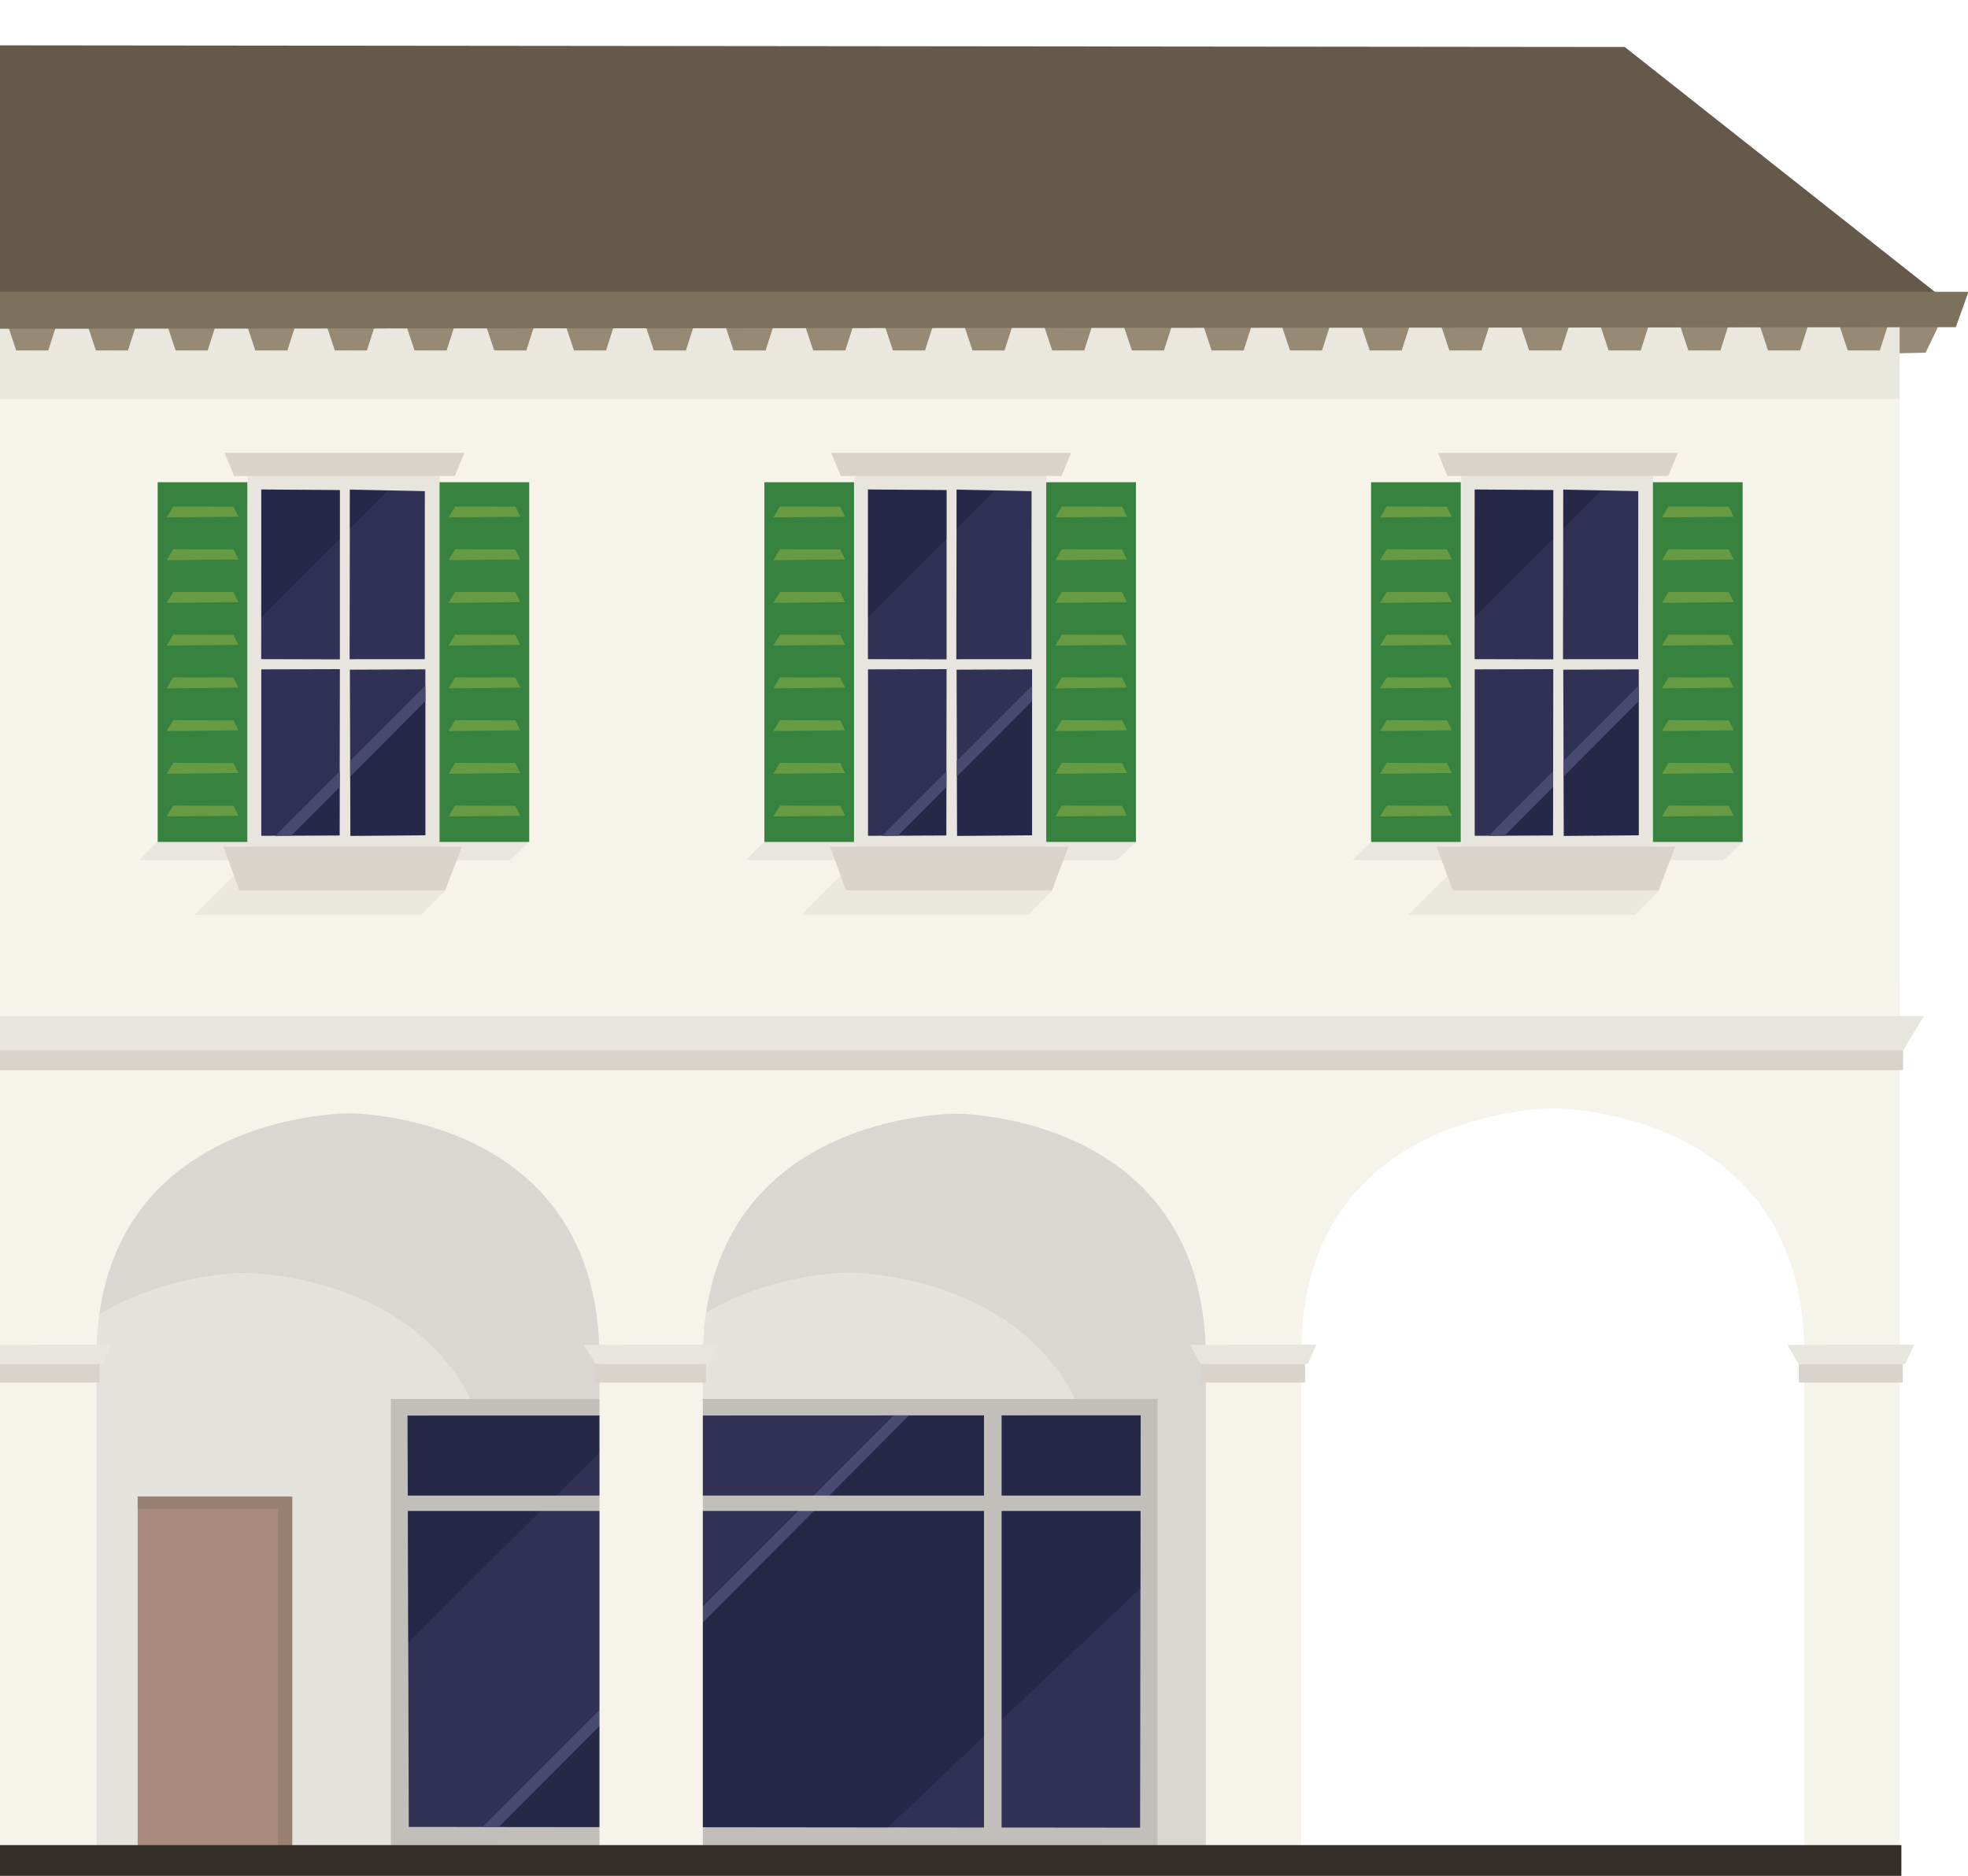
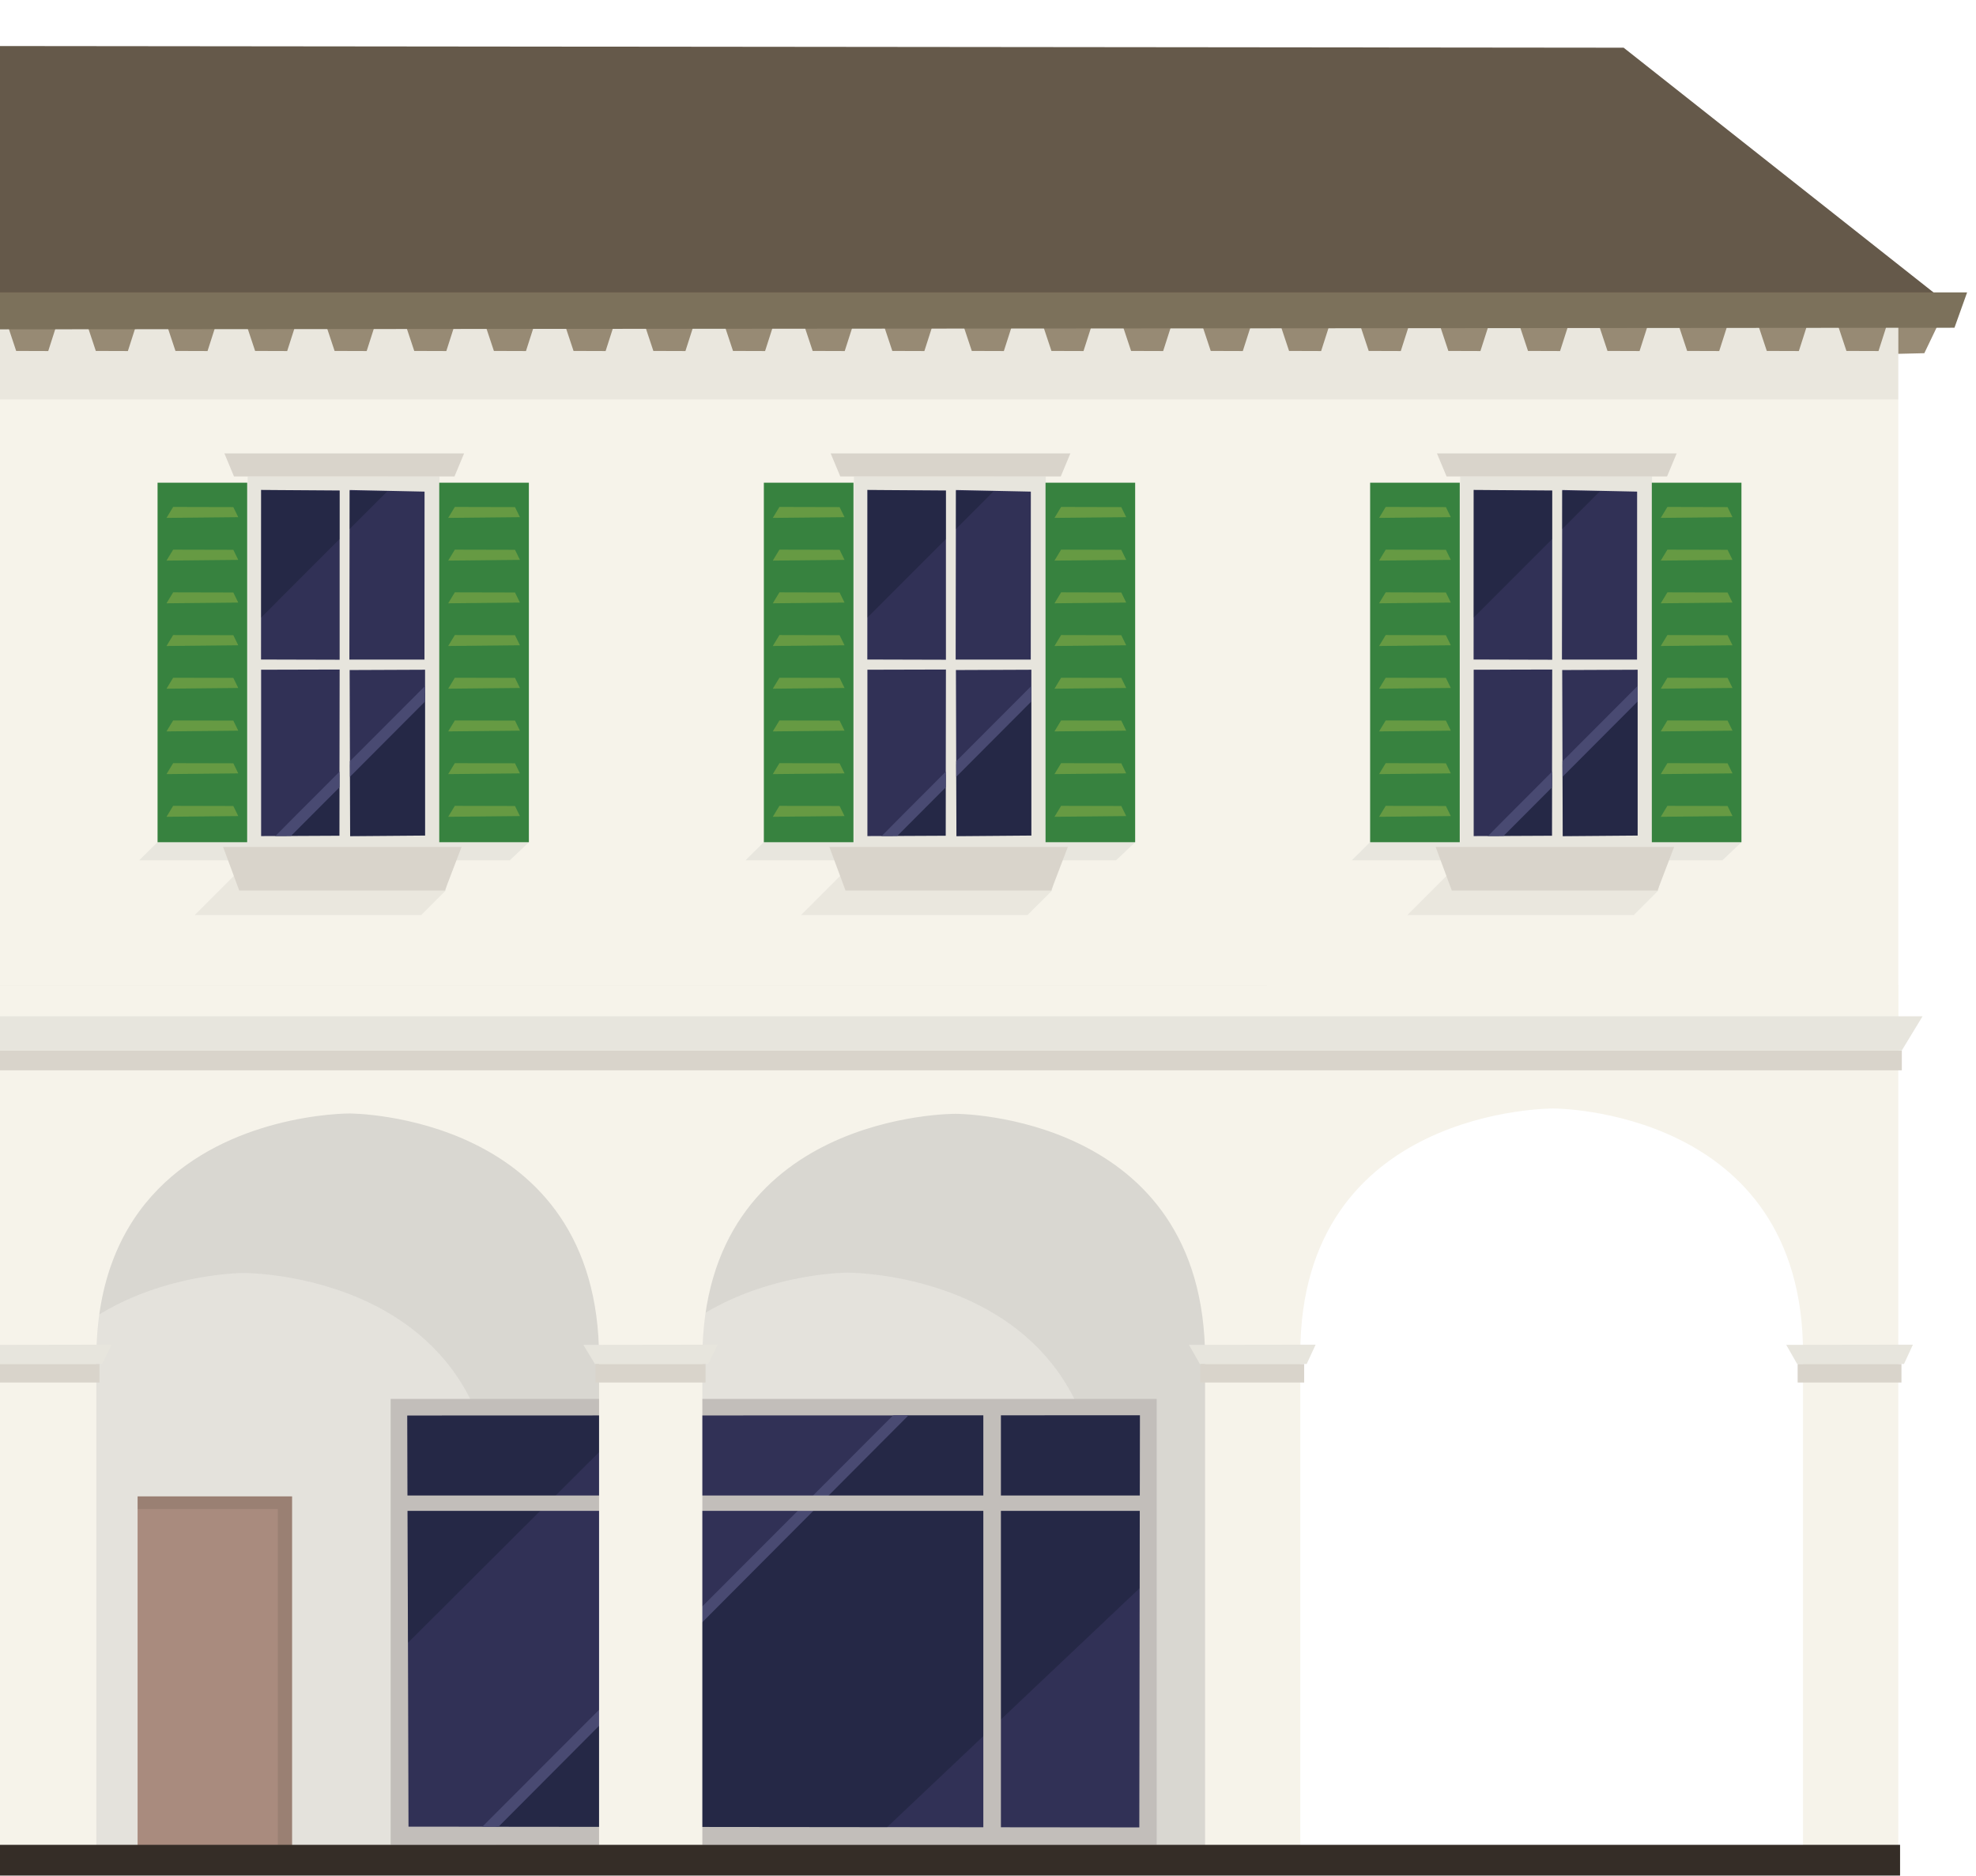
- <svg xmlns="http://www.w3.org/2000/svg" width="100%" height="100%" viewBox="0 0 768 732" version="1.1" xml:space="preserve" style="fill-rule:evenodd;clip-rule:evenodd;stroke-linejoin:round;stroke-miterlimit:2;">
-   <g id="arched-historical-left">
+ <svg xmlns="http://www.w3.org/2000/svg" width="100%" height="100%" viewBox="0 0 980 930" version="1.1" xml:space="preserve" style="fill-rule:evenodd;clip-rule:evenodd;stroke-linejoin:round;stroke-miterlimit:2;">
+   <g id="arched-historical-left" transform="matrix(1.27,0,0,1.27,0.00117843,0.36)">
    <g id="upstairs-wall" transform="matrix(1,0,0,1.11642,0,-14.7487)">
      <rect x="0" y="126.681" width="741.312" height="247.192" style="fill:rgb(246,243,234);" />
    </g>
    <rect id="ground-floor-wall" x="0" y="384.373" width="494.72" height="336.181" style="fill:rgb(228,226,220);" />
    <g id="door">
      <rect x="53.734" y="583.957" width="60.314" height="136.597" style="fill:rgb(169,139,126);" />
      <g transform="matrix(-1,0,0,1,167.813,0)">
        <path d="M114.079,588.892L114.048,583.957L53.734,583.957L53.734,720.554L59.32,720.554L59.32,588.892L114.079,588.892Z" style="fill:rgb(42,42,41);fill-opacity:0.12;" />
      </g>
    </g>
    <path id="shadow" d="M507.207,402.652L507.207,720L429.523,720.554L429.523,592.321C429.523,530.404 388.901,508.535 359.812,500.814C343.588,496.507 330.951,496.603 330.951,496.603C330.951,496.603 233.862,496.439 233.862,592.321L233.862,719.993L193.67,719.993L193.67,592.448C193.67,495.998 95.096,496.73 95.096,496.73C95.096,496.73 50.75,496.664 22,526.218L22,405.942L507.207,402.652Z" style="fill:rgb(42,42,41);fill-opacity:0.06;" />
    <g id="window" transform="matrix(1,0,0,1,2002.83,541.589)">
      <g transform="matrix(26.3911,0,0,1.04201,-13769.5,-571.837)">
        <rect x="451.638" y="552.919" width="11.335" height="167.081" style="fill:rgb(194,190,186);" />
      </g>
      <g transform="matrix(25.2406,0,0,0.922309,-13243.4,-492.142)">
        <path d="M462.973,545.211L451.638,545.319L451.657,719.339L462.964,719.664L462.973,545.211Z" style="fill:rgb(49,49,86);" />
        <clipPath id="_clip1">
          <path d="M462.973,545.211L451.638,545.319L451.657,719.339L462.964,719.664L462.973,545.211Z" />
        </clipPath>
        <g clip-path="url(#_clip1)">
          <g transform="matrix(0.0396188,0,0,1.08424,432.536,-271.3)">
            <path d="M669.433,913.975L768.249,820.47L768.249,751.075L678.883,751.639L516.398,913.975L669.433,913.975Z" style="fill:rgb(10,23,35);fill-opacity:0.3;fill-rule:nonzero;" />
          </g>
          <g transform="matrix(0.0396188,0,0,1.08424,432.536,-271.3)">
            <path d="M517.503,913.975L679.891,751.075L673.868,751.075L511.176,913.975L517.503,913.975Z" style="fill:rgb(73,74,114);fill-rule:nonzero;" />
          </g>
          <g transform="matrix(0.0396188,0,0,1.08424,432.922,-149.729)">
            <path d="M568.789,633.949L462.357,740.031L462.426,633.953L568.789,633.949Z" style="fill:rgb(10,23,35);fill-opacity:0.3;fill-rule:nonzero;" />
          </g>
        </g>
      </g>
      <g transform="matrix(1.00379,0,0,1,-2003.18,-541.589)">
        <rect x="158.172" y="583.609" width="286.914" height="6" style="fill:rgb(194,190,186);" />
      </g>
      <g transform="matrix(1,0,0,1.07396,-2002.83,-591.954)">
        <rect x="384" y="559.3" width="6.867" height="152.315" style="fill:rgb(194,190,186);" />
      </g>
    </g>
    <g id="arches">
      <path d="M-0.001,384.372L-0.001,720.554L37.618,720.554L37.618,530.177C37.618,468.26 78.378,446.391 107.565,438.669C123.845,434.363 136.524,434.458 136.524,434.458C136.524,434.458 233.942,434.294 233.942,530.177L233.942,720.554L274.271,720.554L274.271,530.304C274.271,433.853 373.179,434.585 373.179,434.585C373.179,434.585 470.597,434.421 470.597,530.304L470.597,720.554L507.78,720.554L507.78,528.226C507.78,431.775 606.687,432.507 606.687,432.507C606.687,432.507 704.106,432.343 704.106,528.226L704.106,720.554L741.312,720.554L741.312,384.372L-0.001,384.372Z" style="fill:rgb(246,243,234);" />
      <g>
        <g transform="matrix(2.26609,0,0,2.26609,208.993,487.747)">
          <path d="M10.3,19.652L29.822,19.64L31.451,16.316L8.3,16.347L10.3,19.651L10.3,19.652Z" style="fill:rgb(231,229,221);fill-rule:nonzero;" />
        </g>
        <g transform="matrix(1.08759,0,0,1,-22.2489,0)">
          <rect x="234.255" y="532.28" width="39.537" height="7.221" style="fill:rgb(217,212,203);" />
        </g>
      </g>
      <g transform="matrix(0.942818,0,0,1,249.526,0)">
        <g transform="matrix(2.26609,0,0,2.26609,208.993,487.747)">
          <path d="M10.3,19.652L29.822,19.64L31.451,16.316L8.3,16.347L10.3,19.651L10.3,19.652Z" style="fill:rgb(231,229,221);fill-rule:nonzero;" />
        </g>
        <g transform="matrix(1.08759,0,0,1,-22.2489,0)">
          <rect x="234.255" y="532.28" width="39.537" height="7.221" style="fill:rgb(217,212,203);" />
        </g>
      </g>
      <g transform="matrix(0.942818,0,0,1,482.776,0)">
        <g transform="matrix(2.26609,0,0,2.26609,208.993,487.747)">
          <path d="M10.3,19.652L29.822,19.64L31.451,16.316L8.3,16.347L10.3,19.651L10.3,19.652Z" style="fill:rgb(231,229,221);fill-rule:nonzero;" />
        </g>
        <g transform="matrix(1.08759,0,0,1,-22.2489,0)">
          <rect x="234.255" y="532.28" width="39.537" height="7.221" style="fill:rgb(217,212,203);" />
        </g>
      </g>
      <g transform="matrix(1,0,0,1,-236.667,0)">
        <g transform="matrix(2.26609,0,0,2.26609,208.993,487.747)">
          <path d="M12.211,19.651L29.822,19.64L31.451,16.316L12.211,16.347L12.211,19.651Z" style="fill:rgb(231,229,221);fill-rule:nonzero;" />
        </g>
        <g transform="matrix(0.982796,0,0,1,6.44178,0)">
          <rect x="234.255" y="532.28" width="39.537" height="7.221" style="fill:rgb(217,212,203);" />
        </g>
      </g>
    </g>
    <g id="floor-divider" transform="matrix(1.12862,0,0,0.634824,-252.81,-367.193)">
      <g transform="matrix(0.887681,0,0,1.57524,223.999,618.521)">
        <rect x="-0.001" y="384.372" width="741.313" height="7.768" style="fill:rgb(217,212,203);" />
      </g>
      <path d="M224,1203L889.228,1203L882.047,1224L224,1224L224,1203Z" style="fill:rgb(231,229,221);fill-rule:nonzero;" />
    </g>
    <g id="window1" transform="matrix(1,0,0,1,501.524,134.31)">
      <g transform="matrix(0.5,0,0,0.5,-224.643,-319.701)">
        <path d="M516.286,1027.88L502.01,1042L791.42,1042L806.347,1027.88L516.286,1027.88Z" style="fill:rgb(10,23,35);fill-opacity:0.06;fill-rule:nonzero;" />
      </g>
      <g transform="matrix(1.04384,0,0,1.05463,-3.01219,-372.057)">
        <path d="M140.388,539.055L68.755,539.196L68.711,401.545L140.479,401.481L140.388,539.055Z" style="fill:rgb(231,229,221);fill-rule:nonzero;" />
      </g>
      <g transform="matrix(1,0,0,1,-364.667,-127.31)">
        <path d="M502.663,318.946L473.403,319.175L473.203,254.321L502.663,254.2L502.663,318.946ZM469.203,319.008L438.637,319.153L438.637,254.2L469.303,254.121L469.203,319.008ZM502.431,250.237L473.103,250.239L473.203,184.032L502.459,184.658L502.431,250.237ZM469.303,250.299L438.603,250.216L438.637,184.011L469.303,184.221L469.303,250.299Z" style="fill:rgb(49,49,86);fill-rule:nonzero;" />
        <clipPath id="_clip2">
          <path d="M502.663,318.946L473.403,319.175L473.203,254.321L502.663,254.2L502.663,318.946ZM469.203,319.008L438.637,319.153L438.637,254.2L469.303,254.121L469.203,319.008ZM502.431,250.237L473.103,250.239L473.203,184.032L502.459,184.658L502.431,250.237ZM469.303,250.299L438.603,250.216L438.637,184.011L469.303,184.221L469.303,250.299Z" clip-rule="nonzero" />
        </clipPath>
        <g clip-path="url(#_clip2)">
          <g transform="matrix(1,0,0,1,358.639,-198.596)">
            <path d="M195.579,522.475L195.613,412.479L79.998,522.881L195.579,522.475Z" style="fill:rgb(10,23,35);fill-opacity:0.3;fill-rule:nonzero;" />
          </g>
          <g transform="matrix(1,0,0,1,354.194,-193.565)">
            <path d="M85.288,523.512L195.608,412.895L195.623,412.912L195.639,407.459L195.06,407.448L79.184,523.491L85.288,523.512Z" style="fill:rgb(73,74,114);fill-rule:nonzero;" />
          </g>
          <g transform="matrix(1.37892,0,0,1.37892,336.664,-376.97)">
            <path d="M73.951,442.975L73.951,406.827L109.701,407.209" style="fill:rgb(10,23,35);fill-opacity:0.3;fill-rule:nonzero;" />
          </g>
        </g>
      </g>
      <g transform="matrix(1,0,0,1,-1,-326.128)">
        <path d="M147.812,535.555L146.94,539.352L137.478,548.803L49.061,548.803L71.435,526.428L147.812,535.555Z" style="fill:rgb(42,42,41);fill-opacity:0.06;fill-rule:nonzero;" />
      </g>
      <g transform="matrix(1,0,0,1,-1,-326.128)">
        <path d="M146.747,539.221L66.426,539.221L60.121,522.219L153.236,522.219L146.747,539.221Z" style="fill:rgb(217,212,203);fill-rule:nonzero;" />
      </g>
      <g transform="matrix(1,0,0,1,0,-350.125)">
        <path d="M153.236,392.553L149.488,401.545L63.373,401.545L59.625,392.553L153.236,392.553Z" style="fill:rgb(217,212,203);fill-rule:nonzero;" />
      </g>
      <g>
        <g transform="matrix(0.5,0,0,0.917459,-225.47,-749.826)">
          <rect x="738" y="876" width="70" height="153" style="fill:rgb(55,130,63);" />
        </g>
        <g transform="matrix(1,0,0,1,1.92575,8.66666)">
          <g transform="matrix(0.5,0,0,0.5,-117.171,-387.603)">
            <path d="M580.568,892.532L576.716,884.661L529.716,884.55L524.533,893.094L580.568,892.532Z" style="fill:rgb(102,154,67);fill-rule:nonzero;" />
          </g>
          <g transform="matrix(0.5,0,0,0.5,-117.171,-335.603)">
            <path d="M580.568,1021.93L576.716,1014.06L529.716,1013.95L524.533,1022.49L580.568,1021.93Z" style="fill:rgb(102,154,67);fill-rule:nonzero;" />
          </g>
          <g transform="matrix(0.5,0,0,0.5,-117.171,-339.334)">
            <path d="M580.568,996.05L576.716,988.179L529.716,988.068L524.533,996.612L580.568,996.05Z" style="fill:rgb(102,154,67);fill-rule:nonzero;" />
          </g>
          <g transform="matrix(0.5,0,0,0.5,-117.171,-359.737)">
            <path d="M580.568,970.17L576.716,962.299L529.716,962.188L524.533,970.732L580.568,970.17Z" style="fill:rgb(102,154,67);fill-rule:nonzero;" />
          </g>
          <g transform="matrix(0.5,0,0,0.5,-117.171,-363.469)">
            <path d="M580.568,944.291L576.716,936.42L529.716,936.309L524.533,944.853L580.568,944.291Z" style="fill:rgb(102,154,67);fill-rule:nonzero;" />
          </g>
          <g transform="matrix(0.5,0,0,0.5,-117.171,-383.871)">
            <path d="M580.568,918.412L576.716,910.541L529.716,910.43L524.533,918.974L580.568,918.412Z" style="fill:rgb(102,154,67);fill-rule:nonzero;" />
          </g>
          <g transform="matrix(0.5,0,0,0.5,-117.171,-367.2)">
            <path d="M580.568,918.412L576.716,910.541L529.716,910.43L524.533,918.974L580.568,918.412Z" style="fill:rgb(102,154,67);fill-rule:nonzero;" />
          </g>
          <g transform="matrix(0.5,0,0,0.5,-117.171,-317.187)">
            <path d="M580.568,918.412L576.716,910.541L529.716,910.43L524.533,918.974L580.568,918.412Z" style="fill:rgb(102,154,67);fill-rule:nonzero;" />
          </g>
        </g>
      </g>
      <g transform="matrix(1,0,0,1,1.57414,8.66666)">
        <g transform="matrix(0.5,0,0,0.917459,-227.044,-758.492)">
          <rect x="518" y="876" width="70" height="153" style="fill:rgb(55,130,63);" />
        </g>
        <g transform="matrix(1,0,0,1,0.351617,0)">
          <g transform="matrix(0.5,0,0,0.5,-227.171,-387.603)">
            <path d="M580.568,892.532L576.716,884.661L529.716,884.55L524.533,893.094L580.568,892.532Z" style="fill:rgb(102,154,67);fill-rule:nonzero;" />
          </g>
          <g transform="matrix(0.5,0,0,0.5,-227.171,-335.603)">
            <path d="M580.568,1021.93L576.716,1014.06L529.716,1013.95L524.533,1022.49L580.568,1021.93Z" style="fill:rgb(102,154,67);fill-rule:nonzero;" />
          </g>
          <g transform="matrix(0.5,0,0,0.5,-227.171,-339.334)">
            <path d="M580.568,996.05L576.716,988.179L529.716,988.068L524.533,996.612L580.568,996.05Z" style="fill:rgb(102,154,67);fill-rule:nonzero;" />
          </g>
          <g transform="matrix(0.5,0,0,0.5,-227.171,-359.737)">
            <path d="M580.568,970.17L576.716,962.299L529.716,962.188L524.533,970.732L580.568,970.17Z" style="fill:rgb(102,154,67);fill-rule:nonzero;" />
          </g>
          <g transform="matrix(0.5,0,0,0.5,-227.171,-363.469)">
            <path d="M580.568,944.291L576.716,936.42L529.716,936.309L524.533,944.853L580.568,944.291Z" style="fill:rgb(102,154,67);fill-rule:nonzero;" />
          </g>
          <g transform="matrix(0.5,0,0,0.5,-227.171,-383.871)">
            <path d="M580.568,918.412L576.716,910.541L529.716,910.43L524.533,918.974L580.568,918.412Z" style="fill:rgb(102,154,67);fill-rule:nonzero;" />
          </g>
          <g transform="matrix(0.5,0,0,0.5,-227.171,-367.2)">
            <path d="M580.568,918.412L576.716,910.541L529.716,910.43L524.533,918.974L580.568,918.412Z" style="fill:rgb(102,154,67);fill-rule:nonzero;" />
          </g>
          <g transform="matrix(0.5,0,0,0.5,-227.171,-317.187)">
            <path d="M580.568,918.412L576.716,910.541L529.716,910.43L524.533,918.974L580.568,918.412Z" style="fill:rgb(102,154,67);fill-rule:nonzero;" />
          </g>
        </g>
      </g>
    </g>
    <g id="window2" transform="matrix(1,0,0,1,264.762,134.31)">
      <g transform="matrix(0.5,0,0,0.5,-224.643,-319.701)">
        <path d="M516.286,1027.88L502.01,1042L791.42,1042L806.347,1027.88L516.286,1027.88Z" style="fill:rgb(10,23,35);fill-opacity:0.06;fill-rule:nonzero;" />
      </g>
      <g transform="matrix(1.04384,0,0,1.05463,-3.01219,-372.057)">
        <path d="M140.388,539.055L68.755,539.196L68.711,401.545L140.479,401.481L140.388,539.055Z" style="fill:rgb(231,229,221);fill-rule:nonzero;" />
      </g>
      <g transform="matrix(1,0,0,1,-364.667,-127.31)">
        <path d="M502.663,318.946L473.403,319.175L473.203,254.321L502.663,254.2L502.663,318.946ZM469.203,319.008L438.637,319.153L438.637,254.2L469.303,254.121L469.203,319.008ZM502.431,250.237L473.103,250.239L473.203,184.032L502.459,184.658L502.431,250.237ZM469.303,250.299L438.603,250.216L438.637,184.011L469.303,184.221L469.303,250.299Z" style="fill:rgb(49,49,86);fill-rule:nonzero;" />
        <clipPath id="_clip3">
          <path d="M502.663,318.946L473.403,319.175L473.203,254.321L502.663,254.2L502.663,318.946ZM469.203,319.008L438.637,319.153L438.637,254.2L469.303,254.121L469.203,319.008ZM502.431,250.237L473.103,250.239L473.203,184.032L502.459,184.658L502.431,250.237ZM469.303,250.299L438.603,250.216L438.637,184.011L469.303,184.221L469.303,250.299Z" clip-rule="nonzero" />
        </clipPath>
        <g clip-path="url(#_clip3)">
          <g transform="matrix(1,0,0,1,358.639,-198.596)">
            <path d="M195.579,522.475L195.613,412.479L79.998,522.881L195.579,522.475Z" style="fill:rgb(10,23,35);fill-opacity:0.3;fill-rule:nonzero;" />
          </g>
          <g transform="matrix(1,0,0,1,354.194,-193.565)">
            <path d="M85.288,523.512L195.608,412.895L195.623,412.912L195.639,407.459L195.06,407.448L79.184,523.491L85.288,523.512Z" style="fill:rgb(73,74,114);fill-rule:nonzero;" />
          </g>
          <g transform="matrix(1.37892,0,0,1.37892,336.664,-376.97)">
            <path d="M73.951,442.975L73.951,406.827L109.701,407.209" style="fill:rgb(10,23,35);fill-opacity:0.3;fill-rule:nonzero;" />
          </g>
        </g>
      </g>
      <g transform="matrix(1,0,0,1,-1,-326.128)">
        <path d="M147.812,535.555L146.94,539.352L137.478,548.803L49.061,548.803L71.435,526.428L147.812,535.555Z" style="fill:rgb(42,42,41);fill-opacity:0.06;fill-rule:nonzero;" />
      </g>
      <g transform="matrix(1,0,0,1,-1,-326.128)">
        <path d="M146.747,539.221L66.426,539.221L60.121,522.219L153.236,522.219L146.747,539.221Z" style="fill:rgb(217,212,203);fill-rule:nonzero;" />
      </g>
      <g transform="matrix(1,0,0,1,0,-350.125)">
        <path d="M153.236,392.553L149.488,401.545L63.373,401.545L59.625,392.553L153.236,392.553Z" style="fill:rgb(217,212,203);fill-rule:nonzero;" />
      </g>
      <g>
        <g transform="matrix(0.5,0,0,0.917459,-225.47,-749.826)">
          <rect x="738" y="876" width="70" height="153" style="fill:rgb(55,130,63);" />
        </g>
        <g transform="matrix(1,0,0,1,1.92575,8.66666)">
          <g transform="matrix(0.5,0,0,0.5,-117.171,-387.603)">
            <path d="M580.568,892.532L576.716,884.661L529.716,884.55L524.533,893.094L580.568,892.532Z" style="fill:rgb(102,154,67);fill-rule:nonzero;" />
          </g>
          <g transform="matrix(0.5,0,0,0.5,-117.171,-335.603)">
            <path d="M580.568,1021.93L576.716,1014.06L529.716,1013.95L524.533,1022.49L580.568,1021.93Z" style="fill:rgb(102,154,67);fill-rule:nonzero;" />
          </g>
          <g transform="matrix(0.5,0,0,0.5,-117.171,-339.334)">
            <path d="M580.568,996.05L576.716,988.179L529.716,988.068L524.533,996.612L580.568,996.05Z" style="fill:rgb(102,154,67);fill-rule:nonzero;" />
          </g>
          <g transform="matrix(0.5,0,0,0.5,-117.171,-359.737)">
            <path d="M580.568,970.17L576.716,962.299L529.716,962.188L524.533,970.732L580.568,970.17Z" style="fill:rgb(102,154,67);fill-rule:nonzero;" />
          </g>
          <g transform="matrix(0.5,0,0,0.5,-117.171,-363.469)">
            <path d="M580.568,944.291L576.716,936.42L529.716,936.309L524.533,944.853L580.568,944.291Z" style="fill:rgb(102,154,67);fill-rule:nonzero;" />
          </g>
          <g transform="matrix(0.5,0,0,0.5,-117.171,-383.871)">
            <path d="M580.568,918.412L576.716,910.541L529.716,910.43L524.533,918.974L580.568,918.412Z" style="fill:rgb(102,154,67);fill-rule:nonzero;" />
          </g>
          <g transform="matrix(0.5,0,0,0.5,-117.171,-367.2)">
            <path d="M580.568,918.412L576.716,910.541L529.716,910.43L524.533,918.974L580.568,918.412Z" style="fill:rgb(102,154,67);fill-rule:nonzero;" />
          </g>
          <g transform="matrix(0.5,0,0,0.5,-117.171,-317.187)">
            <path d="M580.568,918.412L576.716,910.541L529.716,910.43L524.533,918.974L580.568,918.412Z" style="fill:rgb(102,154,67);fill-rule:nonzero;" />
          </g>
        </g>
      </g>
      <g transform="matrix(1,0,0,1,1.57414,8.66666)">
        <g transform="matrix(0.5,0,0,0.917459,-227.044,-758.492)">
          <rect x="518" y="876" width="70" height="153" style="fill:rgb(55,130,63);" />
        </g>
        <g transform="matrix(1,0,0,1,0.351617,0)">
          <g transform="matrix(0.5,0,0,0.5,-227.171,-387.603)">
            <path d="M580.568,892.532L576.716,884.661L529.716,884.55L524.533,893.094L580.568,892.532Z" style="fill:rgb(102,154,67);fill-rule:nonzero;" />
          </g>
          <g transform="matrix(0.5,0,0,0.5,-227.171,-335.603)">
            <path d="M580.568,1021.93L576.716,1014.06L529.716,1013.95L524.533,1022.49L580.568,1021.93Z" style="fill:rgb(102,154,67);fill-rule:nonzero;" />
          </g>
          <g transform="matrix(0.5,0,0,0.5,-227.171,-339.334)">
            <path d="M580.568,996.05L576.716,988.179L529.716,988.068L524.533,996.612L580.568,996.05Z" style="fill:rgb(102,154,67);fill-rule:nonzero;" />
          </g>
          <g transform="matrix(0.5,0,0,0.5,-227.171,-359.737)">
            <path d="M580.568,970.17L576.716,962.299L529.716,962.188L524.533,970.732L580.568,970.17Z" style="fill:rgb(102,154,67);fill-rule:nonzero;" />
          </g>
          <g transform="matrix(0.5,0,0,0.5,-227.171,-363.469)">
            <path d="M580.568,944.291L576.716,936.42L529.716,936.309L524.533,944.853L580.568,944.291Z" style="fill:rgb(102,154,67);fill-rule:nonzero;" />
          </g>
          <g transform="matrix(0.5,0,0,0.5,-227.171,-383.871)">
            <path d="M580.568,918.412L576.716,910.541L529.716,910.43L524.533,918.974L580.568,918.412Z" style="fill:rgb(102,154,67);fill-rule:nonzero;" />
          </g>
          <g transform="matrix(0.5,0,0,0.5,-227.171,-367.2)">
            <path d="M580.568,918.412L576.716,910.541L529.716,910.43L524.533,918.974L580.568,918.412Z" style="fill:rgb(102,154,67);fill-rule:nonzero;" />
          </g>
          <g transform="matrix(0.5,0,0,0.5,-227.171,-317.187)">
            <path d="M580.568,918.412L576.716,910.541L529.716,910.43L524.533,918.974L580.568,918.412Z" style="fill:rgb(102,154,67);fill-rule:nonzero;" />
          </g>
        </g>
      </g>
    </g>
    <g id="window3" transform="matrix(1,0,0,1,28,134.31)">
      <g transform="matrix(0.5,0,0,0.5,-224.643,-319.701)">
        <path d="M516.286,1027.88L502.01,1042L791.42,1042L806.347,1027.88L516.286,1027.88Z" style="fill:rgb(10,23,35);fill-opacity:0.06;fill-rule:nonzero;" />
      </g>
      <g transform="matrix(1.04384,0,0,1.05463,-3.01219,-372.057)">
        <path d="M140.388,539.055L68.755,539.196L68.711,401.545L140.479,401.481L140.388,539.055Z" style="fill:rgb(231,229,221);fill-rule:nonzero;" />
      </g>
      <g transform="matrix(1,0,0,1,-364.667,-127.31)">
        <path d="M502.663,318.946L473.403,319.175L473.203,254.321L502.663,254.2L502.663,318.946ZM469.203,319.008L438.637,319.153L438.637,254.2L469.303,254.121L469.203,319.008ZM502.431,250.237L473.103,250.239L473.203,184.032L502.459,184.658L502.431,250.237ZM469.303,250.299L438.603,250.216L438.637,184.011L469.303,184.221L469.303,250.299Z" style="fill:rgb(49,49,86);fill-rule:nonzero;" />
        <clipPath id="_clip4">
          <path d="M502.663,318.946L473.403,319.175L473.203,254.321L502.663,254.2L502.663,318.946ZM469.203,319.008L438.637,319.153L438.637,254.2L469.303,254.121L469.203,319.008ZM502.431,250.237L473.103,250.239L473.203,184.032L502.459,184.658L502.431,250.237ZM469.303,250.299L438.603,250.216L438.637,184.011L469.303,184.221L469.303,250.299Z" clip-rule="nonzero" />
        </clipPath>
        <g clip-path="url(#_clip4)">
          <g transform="matrix(1,0,0,1,358.639,-198.596)">
            <path d="M195.579,522.475L195.613,412.479L79.998,522.881L195.579,522.475Z" style="fill:rgb(10,23,35);fill-opacity:0.3;fill-rule:nonzero;" />
          </g>
          <g transform="matrix(1,0,0,1,354.194,-193.565)">
            <path d="M85.288,523.512L195.608,412.895L195.623,412.912L195.639,407.459L195.06,407.448L79.184,523.491L85.288,523.512Z" style="fill:rgb(73,74,114);fill-rule:nonzero;" />
          </g>
          <g transform="matrix(1.37892,0,0,1.37892,336.664,-376.97)">
            <path d="M73.951,442.975L73.951,406.827L109.701,407.209" style="fill:rgb(10,23,35);fill-opacity:0.3;fill-rule:nonzero;" />
          </g>
        </g>
      </g>
      <g transform="matrix(1,0,0,1,-1,-326.128)">
        <path d="M147.812,535.555L146.94,539.352L137.478,548.803L49.061,548.803L71.435,526.428L147.812,535.555Z" style="fill:rgb(42,42,41);fill-opacity:0.06;fill-rule:nonzero;" />
      </g>
      <g transform="matrix(1,0,0,1,-1,-326.128)">
        <path d="M146.747,539.221L66.426,539.221L60.121,522.219L153.236,522.219L146.747,539.221Z" style="fill:rgb(217,212,203);fill-rule:nonzero;" />
      </g>
      <g transform="matrix(1,0,0,1,0,-350.125)">
        <path d="M153.236,392.553L149.488,401.545L63.373,401.545L59.625,392.553L153.236,392.553Z" style="fill:rgb(217,212,203);fill-rule:nonzero;" />
      </g>
      <g>
        <g transform="matrix(0.5,0,0,0.917459,-225.47,-749.826)">
          <rect x="738" y="876" width="70" height="153" style="fill:rgb(55,130,63);" />
        </g>
        <g transform="matrix(1,0,0,1,1.92575,8.66666)">
          <g transform="matrix(0.5,0,0,0.5,-117.171,-387.603)">
            <path d="M580.568,892.532L576.716,884.661L529.716,884.55L524.533,893.094L580.568,892.532Z" style="fill:rgb(102,154,67);fill-rule:nonzero;" />
          </g>
          <g transform="matrix(0.5,0,0,0.5,-117.171,-335.603)">
            <path d="M580.568,1021.93L576.716,1014.06L529.716,1013.95L524.533,1022.49L580.568,1021.93Z" style="fill:rgb(102,154,67);fill-rule:nonzero;" />
          </g>
          <g transform="matrix(0.5,0,0,0.5,-117.171,-339.334)">
            <path d="M580.568,996.05L576.716,988.179L529.716,988.068L524.533,996.612L580.568,996.05Z" style="fill:rgb(102,154,67);fill-rule:nonzero;" />
          </g>
          <g transform="matrix(0.5,0,0,0.5,-117.171,-359.737)">
            <path d="M580.568,970.17L576.716,962.299L529.716,962.188L524.533,970.732L580.568,970.17Z" style="fill:rgb(102,154,67);fill-rule:nonzero;" />
          </g>
          <g transform="matrix(0.5,0,0,0.5,-117.171,-363.469)">
            <path d="M580.568,944.291L576.716,936.42L529.716,936.309L524.533,944.853L580.568,944.291Z" style="fill:rgb(102,154,67);fill-rule:nonzero;" />
          </g>
          <g transform="matrix(0.5,0,0,0.5,-117.171,-383.871)">
            <path d="M580.568,918.412L576.716,910.541L529.716,910.43L524.533,918.974L580.568,918.412Z" style="fill:rgb(102,154,67);fill-rule:nonzero;" />
          </g>
          <g transform="matrix(0.5,0,0,0.5,-117.171,-367.2)">
            <path d="M580.568,918.412L576.716,910.541L529.716,910.43L524.533,918.974L580.568,918.412Z" style="fill:rgb(102,154,67);fill-rule:nonzero;" />
          </g>
          <g transform="matrix(0.5,0,0,0.5,-117.171,-317.187)">
            <path d="M580.568,918.412L576.716,910.541L529.716,910.43L524.533,918.974L580.568,918.412Z" style="fill:rgb(102,154,67);fill-rule:nonzero;" />
          </g>
        </g>
      </g>
      <g transform="matrix(1,0,0,1,1.57414,8.66666)">
        <g transform="matrix(0.5,0,0,0.917459,-227.044,-758.492)">
          <rect x="518" y="876" width="70" height="153" style="fill:rgb(55,130,63);" />
        </g>
        <g transform="matrix(1,0,0,1,0.351617,0)">
          <g transform="matrix(0.5,0,0,0.5,-227.171,-387.603)">
            <path d="M580.568,892.532L576.716,884.661L529.716,884.55L524.533,893.094L580.568,892.532Z" style="fill:rgb(102,154,67);fill-rule:nonzero;" />
          </g>
          <g transform="matrix(0.5,0,0,0.5,-227.171,-335.603)">
            <path d="M580.568,1021.93L576.716,1014.06L529.716,1013.95L524.533,1022.49L580.568,1021.93Z" style="fill:rgb(102,154,67);fill-rule:nonzero;" />
          </g>
          <g transform="matrix(0.5,0,0,0.5,-227.171,-339.334)">
            <path d="M580.568,996.05L576.716,988.179L529.716,988.068L524.533,996.612L580.568,996.05Z" style="fill:rgb(102,154,67);fill-rule:nonzero;" />
          </g>
          <g transform="matrix(0.5,0,0,0.5,-227.171,-359.737)">
            <path d="M580.568,970.17L576.716,962.299L529.716,962.188L524.533,970.732L580.568,970.17Z" style="fill:rgb(102,154,67);fill-rule:nonzero;" />
          </g>
          <g transform="matrix(0.5,0,0,0.5,-227.171,-363.469)">
            <path d="M580.568,944.291L576.716,936.42L529.716,936.309L524.533,944.853L580.568,944.291Z" style="fill:rgb(102,154,67);fill-rule:nonzero;" />
          </g>
          <g transform="matrix(0.5,0,0,0.5,-227.171,-383.871)">
            <path d="M580.568,918.412L576.716,910.541L529.716,910.43L524.533,918.974L580.568,918.412Z" style="fill:rgb(102,154,67);fill-rule:nonzero;" />
          </g>
          <g transform="matrix(0.5,0,0,0.5,-227.171,-367.2)">
            <path d="M580.568,918.412L576.716,910.541L529.716,910.43L524.533,918.974L580.568,918.412Z" style="fill:rgb(102,154,67);fill-rule:nonzero;" />
          </g>
          <g transform="matrix(0.5,0,0,0.5,-227.171,-317.187)">
            <path d="M580.568,918.412L576.716,910.541L529.716,910.43L524.533,918.974L580.568,918.412Z" style="fill:rgb(102,154,67);fill-rule:nonzero;" />
          </g>
        </g>
      </g>
    </g>
    <g id="ground" transform="matrix(0.509615,0,0,0.5,-114.158,-228)">
      <rect x="224.009" y="1896" width="1456" height="24" style="fill:rgb(53,45,39);" />
    </g>
    <g id="roof" transform="matrix(0.974418,0,0,0.64633,-218.27,-346.252)">
      <path d="M224,713.453L1000.59,713.969L874.698,564.095L224,563.095L224,713.453Z" style="fill:rgb(101,89,74);fill-rule:nonzero;" />
      <g id="shadow1" transform="matrix(1.02625,0,0,1.79654,224,504.132)">
        <rect x="0" y="126.681" width="741.312" height="24.975" style="fill:rgb(42,42,41);fill-opacity:0.06;" />
      </g>
      <g transform="matrix(1.02625,0,0,1.5472,218.869,535.72)">
        <g transform="matrix(-1,1.22465e-16,-1.22465e-16,-1,178.065,466.891)">
          <path d="M166.751,330.156L169.878,339.558L151.187,339.594L154.23,330.115L166.751,330.156Z" style="fill:rgb(151,138,116);fill-rule:nonzero;" />
        </g>
        <g transform="matrix(-1,1.22465e-16,-1.22465e-16,-1,426.897,466.891)">
          <path d="M166.751,330.156L169.878,339.558L151.187,339.594L154.23,330.115L166.751,330.156Z" style="fill:rgb(151,138,116);fill-rule:nonzero;" />
        </g>
        <g transform="matrix(-1,1.22465e-16,-1.22465e-16,-1,675.147,466.891)">
          <path d="M166.751,330.156L169.878,339.558L151.187,339.594L154.23,330.115L166.751,330.156Z" style="fill:rgb(151,138,116);fill-rule:nonzero;" />
        </g>
        <g transform="matrix(-1,1.22465e-16,-1.22465e-16,-1,302.417,466.891)">
          <path d="M166.751,330.156L169.878,339.558L151.187,339.594L154.23,330.115L166.751,330.156Z" style="fill:rgb(151,138,116);fill-rule:nonzero;" />
        </g>
        <g transform="matrix(-1,1.22465e-16,-1.22465e-16,-1,551.249,466.891)">
          <path d="M166.751,330.156L169.878,339.558L151.187,339.594L154.23,330.115L166.751,330.156Z" style="fill:rgb(151,138,116);fill-rule:nonzero;" />
        </g>
        <g transform="matrix(-1,1.22465e-16,-1.22465e-16,-1,799.499,466.891)">
          <path d="M166.751,330.156L169.878,339.558L151.187,339.594L154.23,330.115L166.751,330.156Z" style="fill:rgb(151,138,116);fill-rule:nonzero;" />
        </g>
        <g transform="matrix(-1,1.22465e-16,-1.22465e-16,-1,240.273,466.891)">
          <path d="M166.751,330.156L169.878,339.558L151.187,339.594L154.23,330.115L166.751,330.156Z" style="fill:rgb(151,138,116);fill-rule:nonzero;" />
        </g>
        <g transform="matrix(-1,1.22465e-16,-1.22465e-16,-1,489.105,466.891)">
          <path d="M166.751,330.156L169.878,339.558L151.187,339.594L154.23,330.115L166.751,330.156Z" style="fill:rgb(151,138,116);fill-rule:nonzero;" />
        </g>
        <g transform="matrix(-1,1.22465e-16,-1.22465e-16,-1,737.355,466.891)">
          <path d="M166.751,330.156L169.878,339.558L151.187,339.594L154.23,330.115L166.751,330.156Z" style="fill:rgb(151,138,116);fill-rule:nonzero;" />
        </g>
        <g transform="matrix(-1,1.22465e-16,-1.22465e-16,-1,364.625,466.891)">
          <path d="M166.751,330.156L169.878,339.558L151.187,339.594L154.23,330.115L166.751,330.156Z" style="fill:rgb(151,138,116);fill-rule:nonzero;" />
        </g>
        <g transform="matrix(-1,1.22465e-16,-1.22465e-16,-1,613.457,466.891)">
          <path d="M166.751,330.156L169.878,339.558L151.187,339.594L154.23,330.115L166.751,330.156Z" style="fill:rgb(151,138,116);fill-rule:nonzero;" />
        </g>
        <g transform="matrix(-1,1.22465e-16,-1.22465e-16,-1,861.707,466.891)">
          <path d="M166.751,330.156L169.878,339.558L151.187,339.594L154.23,330.115L166.751,330.156Z" style="fill:rgb(151,138,116);fill-rule:nonzero;" />
        </g>
        <g transform="matrix(-1,1.22465e-16,-1.22465e-16,-1,209.169,466.891)">
          <path d="M166.751,330.156L169.878,339.558L151.187,339.594L154.23,330.115L166.751,330.156Z" style="fill:rgb(151,138,116);fill-rule:nonzero;" />
        </g>
        <g transform="matrix(-1,1.22465e-16,-1.22465e-16,-1,458.001,466.891)">
          <path d="M166.751,330.156L169.878,339.558L151.187,339.594L154.23,330.115L166.751,330.156Z" style="fill:rgb(151,138,116);fill-rule:nonzero;" />
        </g>
        <g transform="matrix(-1,1.22465e-16,-1.22465e-16,-1,706.251,466.891)">
          <path d="M166.751,330.156L169.878,339.558L151.187,339.594L154.23,330.115L166.751,330.156Z" style="fill:rgb(151,138,116);fill-rule:nonzero;" />
        </g>
        <g transform="matrix(-1,1.22465e-16,-1.22465e-16,-1,333.521,466.891)">
          <path d="M166.751,330.156L169.878,339.558L151.187,339.594L154.23,330.115L166.751,330.156Z" style="fill:rgb(151,138,116);fill-rule:nonzero;" />
        </g>
        <g transform="matrix(-1,1.22465e-16,-1.22465e-16,-1,582.353,466.891)">
          <path d="M166.751,330.156L169.878,339.558L151.187,339.594L154.23,330.115L166.751,330.156Z" style="fill:rgb(151,138,116);fill-rule:nonzero;" />
        </g>
        <g transform="matrix(-1,1.22465e-16,-1.22465e-16,-1,830.603,466.891)">
          <path d="M166.751,330.156L169.878,339.558L151.187,339.594L154.23,330.115L166.751,330.156Z" style="fill:rgb(151,138,116);fill-rule:nonzero;" />
        </g>
        <g transform="matrix(-1,1.22465e-16,-1.22465e-16,-1,271.377,466.891)">
          <path d="M166.751,330.156L169.878,339.558L151.187,339.594L154.23,330.115L166.751,330.156Z" style="fill:rgb(151,138,116);fill-rule:nonzero;" />
        </g>
        <g transform="matrix(-1,1.22465e-16,-1.22465e-16,-1,520.209,466.891)">
          <path d="M166.751,330.156L169.878,339.558L151.187,339.594L154.23,330.115L166.751,330.156Z" style="fill:rgb(151,138,116);fill-rule:nonzero;" />
        </g>
        <g transform="matrix(-1,1.22465e-16,-1.22465e-16,-1,768.459,466.891)">
          <path d="M166.751,330.156L169.878,339.558L151.187,339.594L154.23,330.115L166.751,330.156Z" style="fill:rgb(151,138,116);fill-rule:nonzero;" />
        </g>
        <g transform="matrix(-1,1.22465e-16,-1.22465e-16,-1,395.729,466.891)">
          <path d="M166.751,330.156L169.878,339.558L151.187,339.594L154.23,330.115L166.751,330.156Z" style="fill:rgb(151,138,116);fill-rule:nonzero;" />
        </g>
        <g transform="matrix(-1,1.22465e-16,-1.22465e-16,-1,644.561,466.891)">
          <path d="M166.751,330.156L169.878,339.558L151.187,339.594L154.23,330.115L166.751,330.156Z" style="fill:rgb(151,138,116);fill-rule:nonzero;" />
        </g>
        <g transform="matrix(-1,1.22465e-16,-1.22465e-16,-1,892.811,466.891)">
          <path d="M166.751,330.156L169.878,339.558L151.187,339.594L154.23,330.115L166.751,330.156Z" style="fill:rgb(151,138,116);fill-rule:nonzero;" />
        </g>
      </g>
      <g transform="matrix(1.02625,0,0,1.5472,224,535.72)">
        <path d="M741.312,137.862L741.312,126.681L756.718,126.681L751.476,137.619L741.312,137.862Z" style="fill:rgb(151,138,116);fill-rule:nonzero;" />
      </g>
      <g transform="matrix(1.02625,0,0,1.5472,224,537.267)">
-         <path d="M0,112.875L768.187,112.875L763.245,126.676L0,127.297L0,112.875Z" style="fill:rgb(124,113,91);fill-rule:nonzero;" />
+         <path d="M-0,112.875L768.187,112.875L763.245,126.676L-0,127.297L-0,112.875Z" style="fill:rgb(124,113,91);fill-rule:nonzero;" />
      </g>
    </g>
  </g>
</svg>
